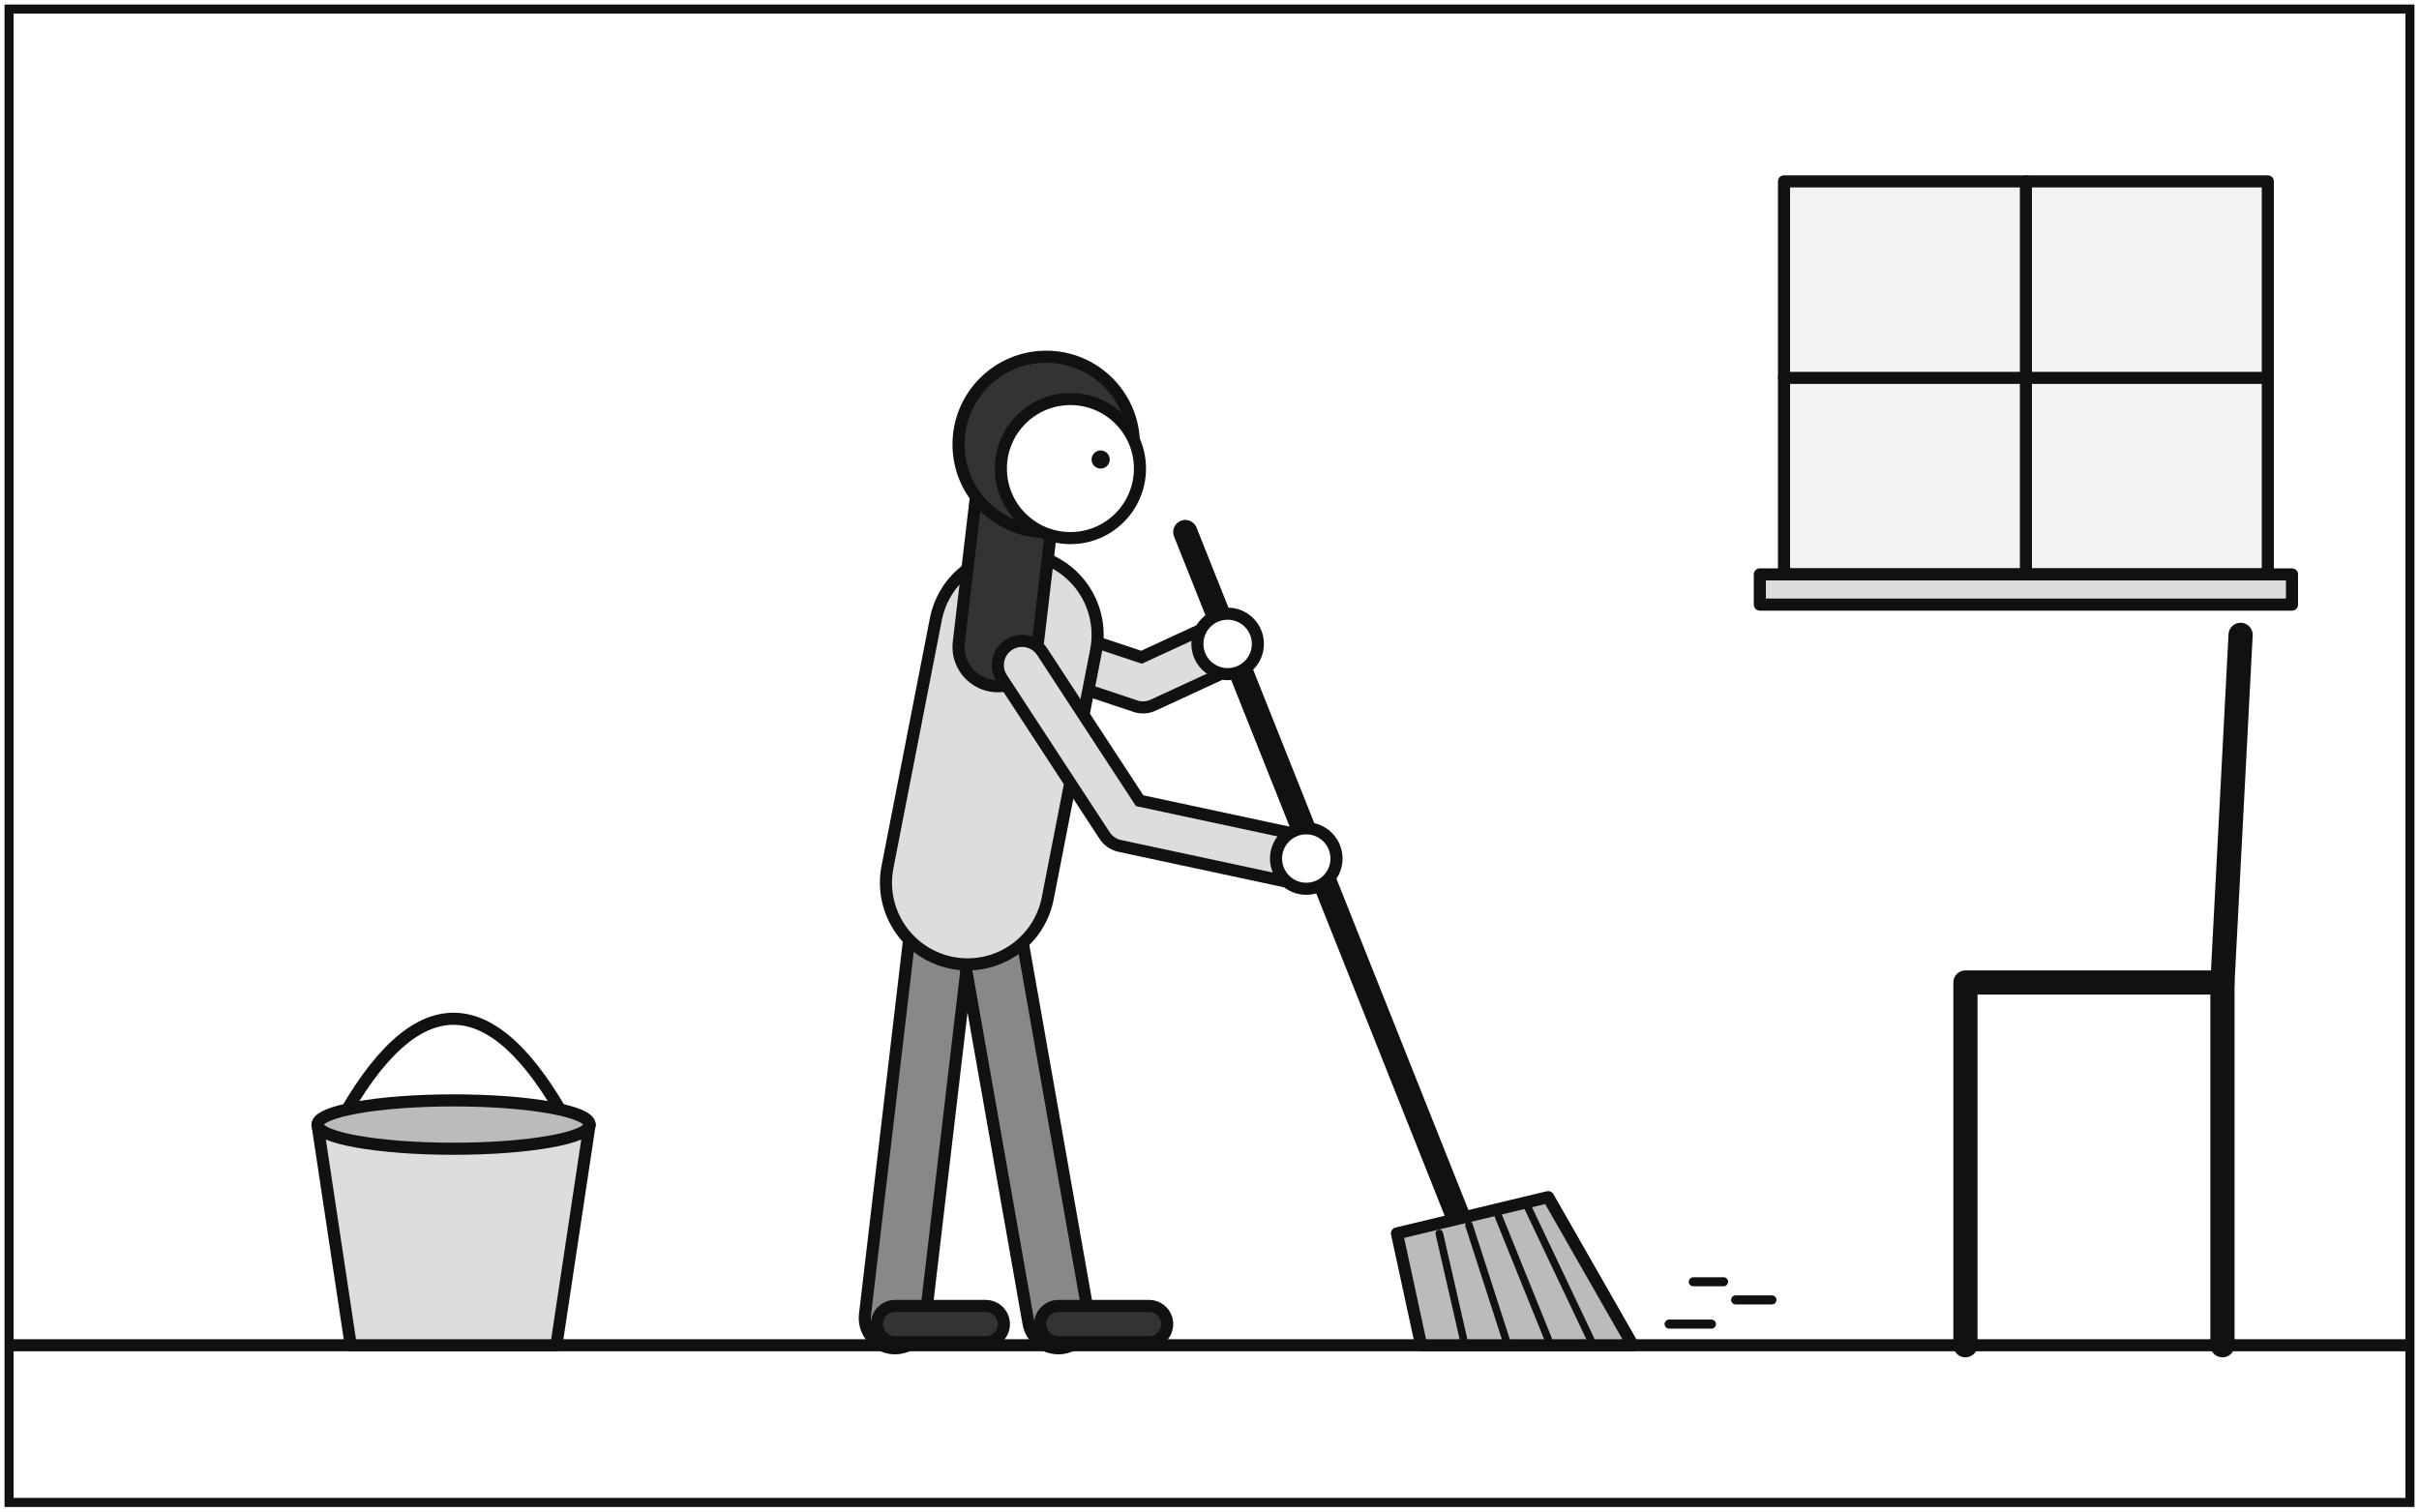
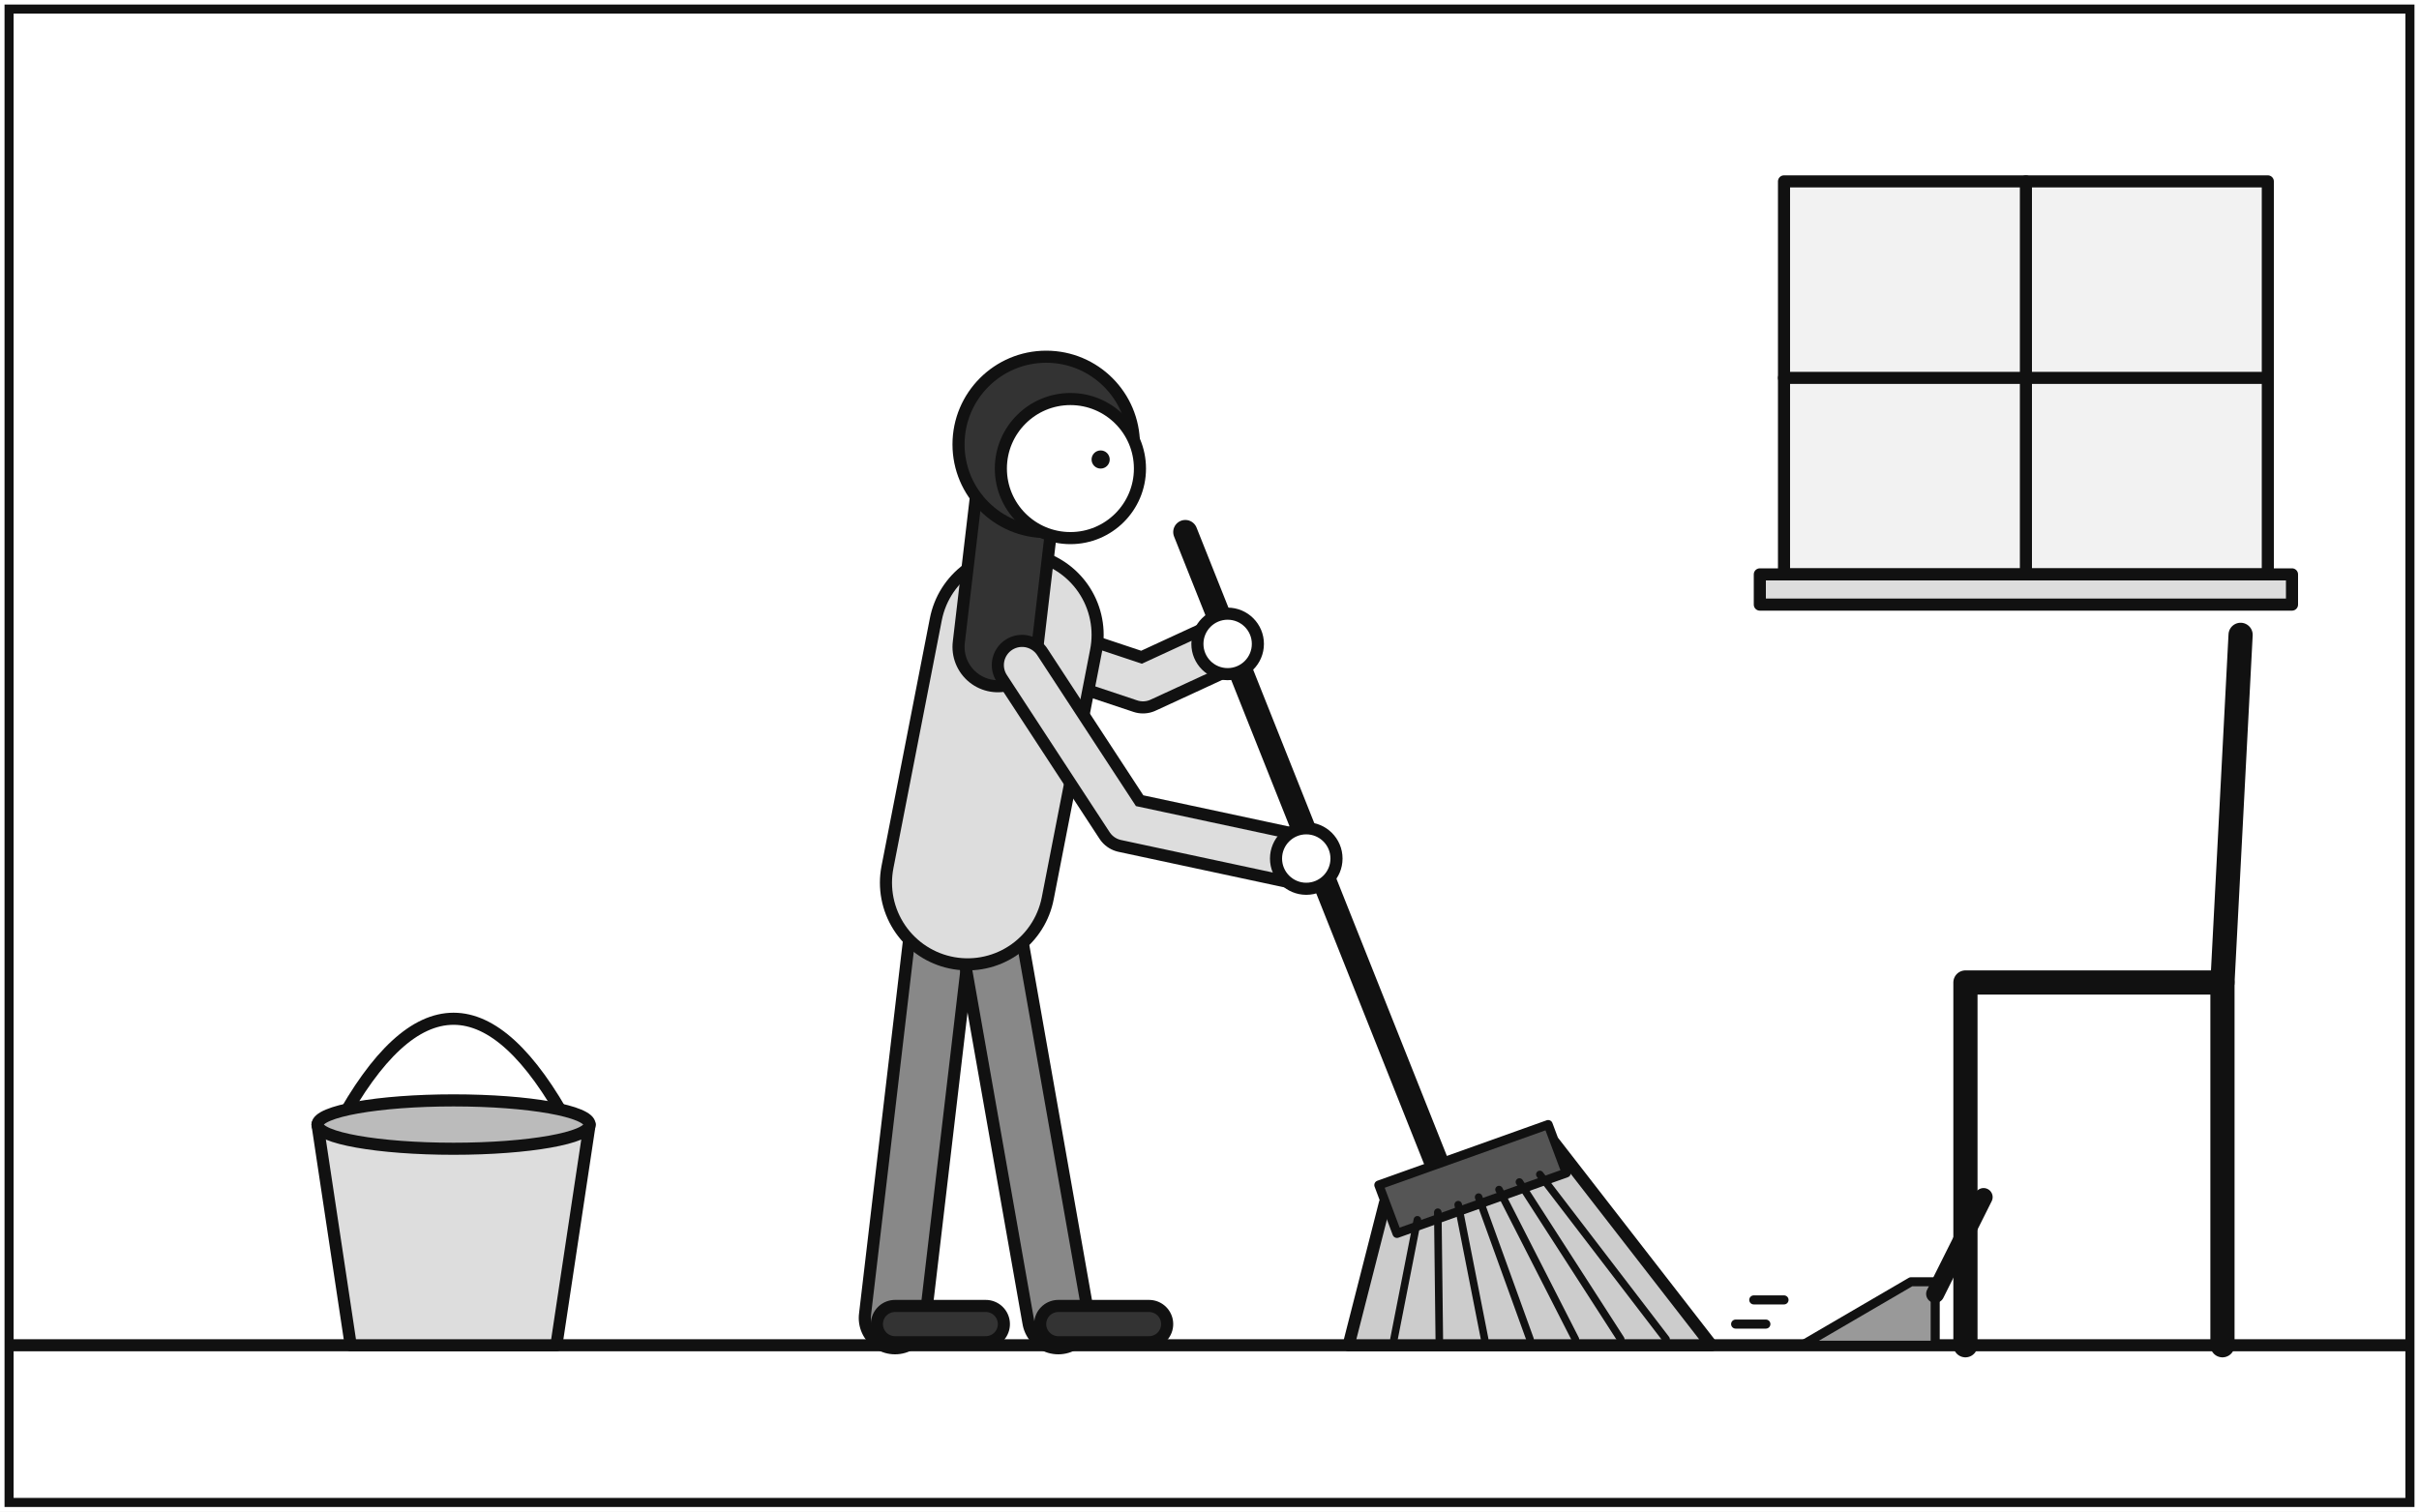
<svg xmlns="http://www.w3.org/2000/svg" viewBox="0 0 800 500" width="800" height="500">
  <rect width="800" height="500" fill="#fff" />
  <polyline points="4,445 796,445" fill="none" stroke="#111" stroke-width="4" stroke-linecap="round" stroke-linejoin="round" />
  <rect x="590" y="60" width="160" height="130" rx="0" fill="#f2f2f2" stroke="#111" stroke-width="4" stroke-linejoin="round" />
  <polyline points="670,60 670,190" fill="none" stroke="#111" stroke-width="4" stroke-linecap="round" stroke-linejoin="round" />
  <polyline points="590,125 750,125" fill="none" stroke="#111" stroke-width="4" stroke-linecap="round" stroke-linejoin="round" />
  <rect x="582" y="190" width="176" height="10" rx="0" fill="#ddd" stroke="#111" stroke-width="4" stroke-linejoin="round" />
  <polyline points="735,445 735,325 741,210" fill="none" stroke="#111" stroke-width="8" stroke-linecap="round" stroke-linejoin="round" />
  <polyline points="735,325 650,325 650,445" fill="none" stroke="#111" stroke-width="8" stroke-linecap="round" stroke-linejoin="round" />
  <path d="M112,372 q38,-70 76,0" fill="none" stroke="#111" stroke-width="4" />
  <polygon points="105,372 195,372 184,445 116,445" fill="#ddd" stroke="#111" stroke-width="4" stroke-linejoin="round" />
  <ellipse cx="150" cy="372" rx="45" ry="8" fill="#bbb" stroke="#111" stroke-width="4" />
  <polyline points="312,300 296,436" fill="none" stroke-linecap="round" stroke-linejoin="round" stroke="#111" stroke-width="24" />
  <polyline points="312,300 296,436" fill="none" stroke-linecap="round" stroke-linejoin="round" stroke="#888" stroke-width="16" />
  <polyline points="296,438 326,438" fill="none" stroke-linecap="round" stroke-linejoin="round" stroke="#111" stroke-width="16" />
  <polyline points="296,438 326,438" fill="none" stroke-linecap="round" stroke-linejoin="round" stroke="#333" stroke-width="8" />
  <polyline points="326,300 350,436" fill="none" stroke-linecap="round" stroke-linejoin="round" stroke="#111" stroke-width="24" />
  <polyline points="326,300 350,436" fill="none" stroke-linecap="round" stroke-linejoin="round" stroke="#888" stroke-width="16" />
  <polyline points="350,438 380,438" fill="none" stroke-linecap="round" stroke-linejoin="round" stroke="#111" stroke-width="16" />
  <polyline points="350,438 380,438" fill="none" stroke-linecap="round" stroke-linejoin="round" stroke="#333" stroke-width="8" />
  <polyline points="336,212 378,226 404,214" fill="none" stroke-linecap="round" stroke-linejoin="round" stroke="#111" stroke-width="20" />
  <polyline points="336,212 378,226 404,214" fill="none" stroke-linecap="round" stroke-linejoin="round" stroke="#ddd" stroke-width="12" />
  <polyline points="336,210 320,292" fill="none" stroke-linecap="round" stroke-linejoin="round" stroke="#111" stroke-width="58" />
  <polyline points="336,210 320,292" fill="none" stroke-linecap="round" stroke-linejoin="round" stroke="#ddd" stroke-width="50" />
  <polyline points="338,146 330,214" fill="none" stroke-linecap="round" stroke-linejoin="round" stroke="#111" stroke-width="30" />
  <polyline points="338,146 330,214" fill="none" stroke-linecap="round" stroke-linejoin="round" stroke="#333" stroke-width="22" />
  <circle cx="346" cy="147" r="29" fill="#333" stroke="#111" stroke-width="4" />
  <circle cx="354" cy="155" r="23" fill="#fff" stroke="#111" stroke-width="4" />
  <circle cx="364" cy="152" r="2.5" fill="#111" stroke="#111" stroke-width="1" />
  <polyline points="392,176 486,412" fill="none" stroke="#111" stroke-width="8" stroke-linecap="round" stroke-linejoin="round" />
-   <polygon points="462,408 512,396 540,445 470,445" fill="#bbb" stroke="#111" stroke-width="4" stroke-linejoin="round" />
-   <polyline points="476,408 484,443" fill="none" stroke="#111" stroke-width="2.5" stroke-linecap="round" stroke-linejoin="round" />
-   <polyline points="485.8,405.2 498,443" fill="none" stroke="#111" stroke-width="2.5" stroke-linecap="round" stroke-linejoin="round" />
-   <polyline points="495.6,402.4 512,443" fill="none" stroke="#111" stroke-width="2.5" stroke-linecap="round" stroke-linejoin="round" />
-   <polyline points="505.4,399.6 526,443" fill="none" stroke="#111" stroke-width="2.5" stroke-linecap="round" stroke-linejoin="round" />
+   <polygon points="458,398 514,378 566,445 446,445" fill="#ccc" stroke="#111" stroke-width="4" stroke-linejoin="round" />
+   <polygon points="456,392 512,372 518,388 462,408" fill="#555" stroke="#111" stroke-width="3" stroke-linejoin="round" />
+   <polyline points="468.75,403.5 461,443" fill="none" stroke="#111" stroke-width="2.5" stroke-linecap="round" stroke-linejoin="round" />
+   <polyline points="475.5,401 476,443" fill="none" stroke="#111" stroke-width="2.5" stroke-linecap="round" stroke-linejoin="round" />
+   <polyline points="482.25,398.5 491,443" fill="none" stroke="#111" stroke-width="2.5" stroke-linecap="round" stroke-linejoin="round" />
+   <polyline points="489,396 506,443" fill="none" stroke="#111" stroke-width="2.5" stroke-linecap="round" stroke-linejoin="round" />
+   <polyline points="495.75,393.5 521,443" fill="none" stroke="#111" stroke-width="2.5" stroke-linecap="round" stroke-linejoin="round" />
+   <polyline points="502.5,391 536,443" fill="none" stroke="#111" stroke-width="2.5" stroke-linecap="round" stroke-linejoin="round" />
+   <polyline points="509.25,388.5 551,443" fill="none" stroke="#111" stroke-width="2.5" stroke-linecap="round" stroke-linejoin="round" />
  <polyline points="338,220 372,272 428,284" fill="none" stroke-linecap="round" stroke-linejoin="round" stroke="#111" stroke-width="20" />
  <polyline points="338,220 372,272 428,284" fill="none" stroke-linecap="round" stroke-linejoin="round" stroke="#ddd" stroke-width="12" />
  <circle cx="432" cy="284" r="10" fill="#fff" stroke="#111" stroke-width="4" />
  <circle cx="406" cy="213" r="10" fill="#fff" stroke="#111" stroke-width="4" />
-   <polyline points="552,438 566,438" fill="none" stroke="#111" stroke-width="3" stroke-linecap="round" stroke-linejoin="round" />
-   <polyline points="574,430 586,430" fill="none" stroke="#111" stroke-width="3" stroke-linecap="round" stroke-linejoin="round" />
-   <polyline points="560,424 570,424" fill="none" stroke="#111" stroke-width="3" stroke-linecap="round" stroke-linejoin="round" />
+   <polyline points="574,438 584,438" fill="none" stroke="#111" stroke-width="3" stroke-linecap="round" stroke-linejoin="round" />
+   <polyline points="580,430 590,430" fill="none" stroke="#111" stroke-width="3" stroke-linecap="round" stroke-linejoin="round" />
+   <polygon points="596,445 640,445 640,424 632,424" fill="#999" stroke="#111" stroke-width="3" stroke-linejoin="round" />
+   <polyline points="640,428 656,396" fill="none" stroke="#111" stroke-width="6" stroke-linecap="round" stroke-linejoin="round" />
  <rect x="3" y="3" width="794" height="494" fill="none" stroke="#111" stroke-width="3" />
</svg>
